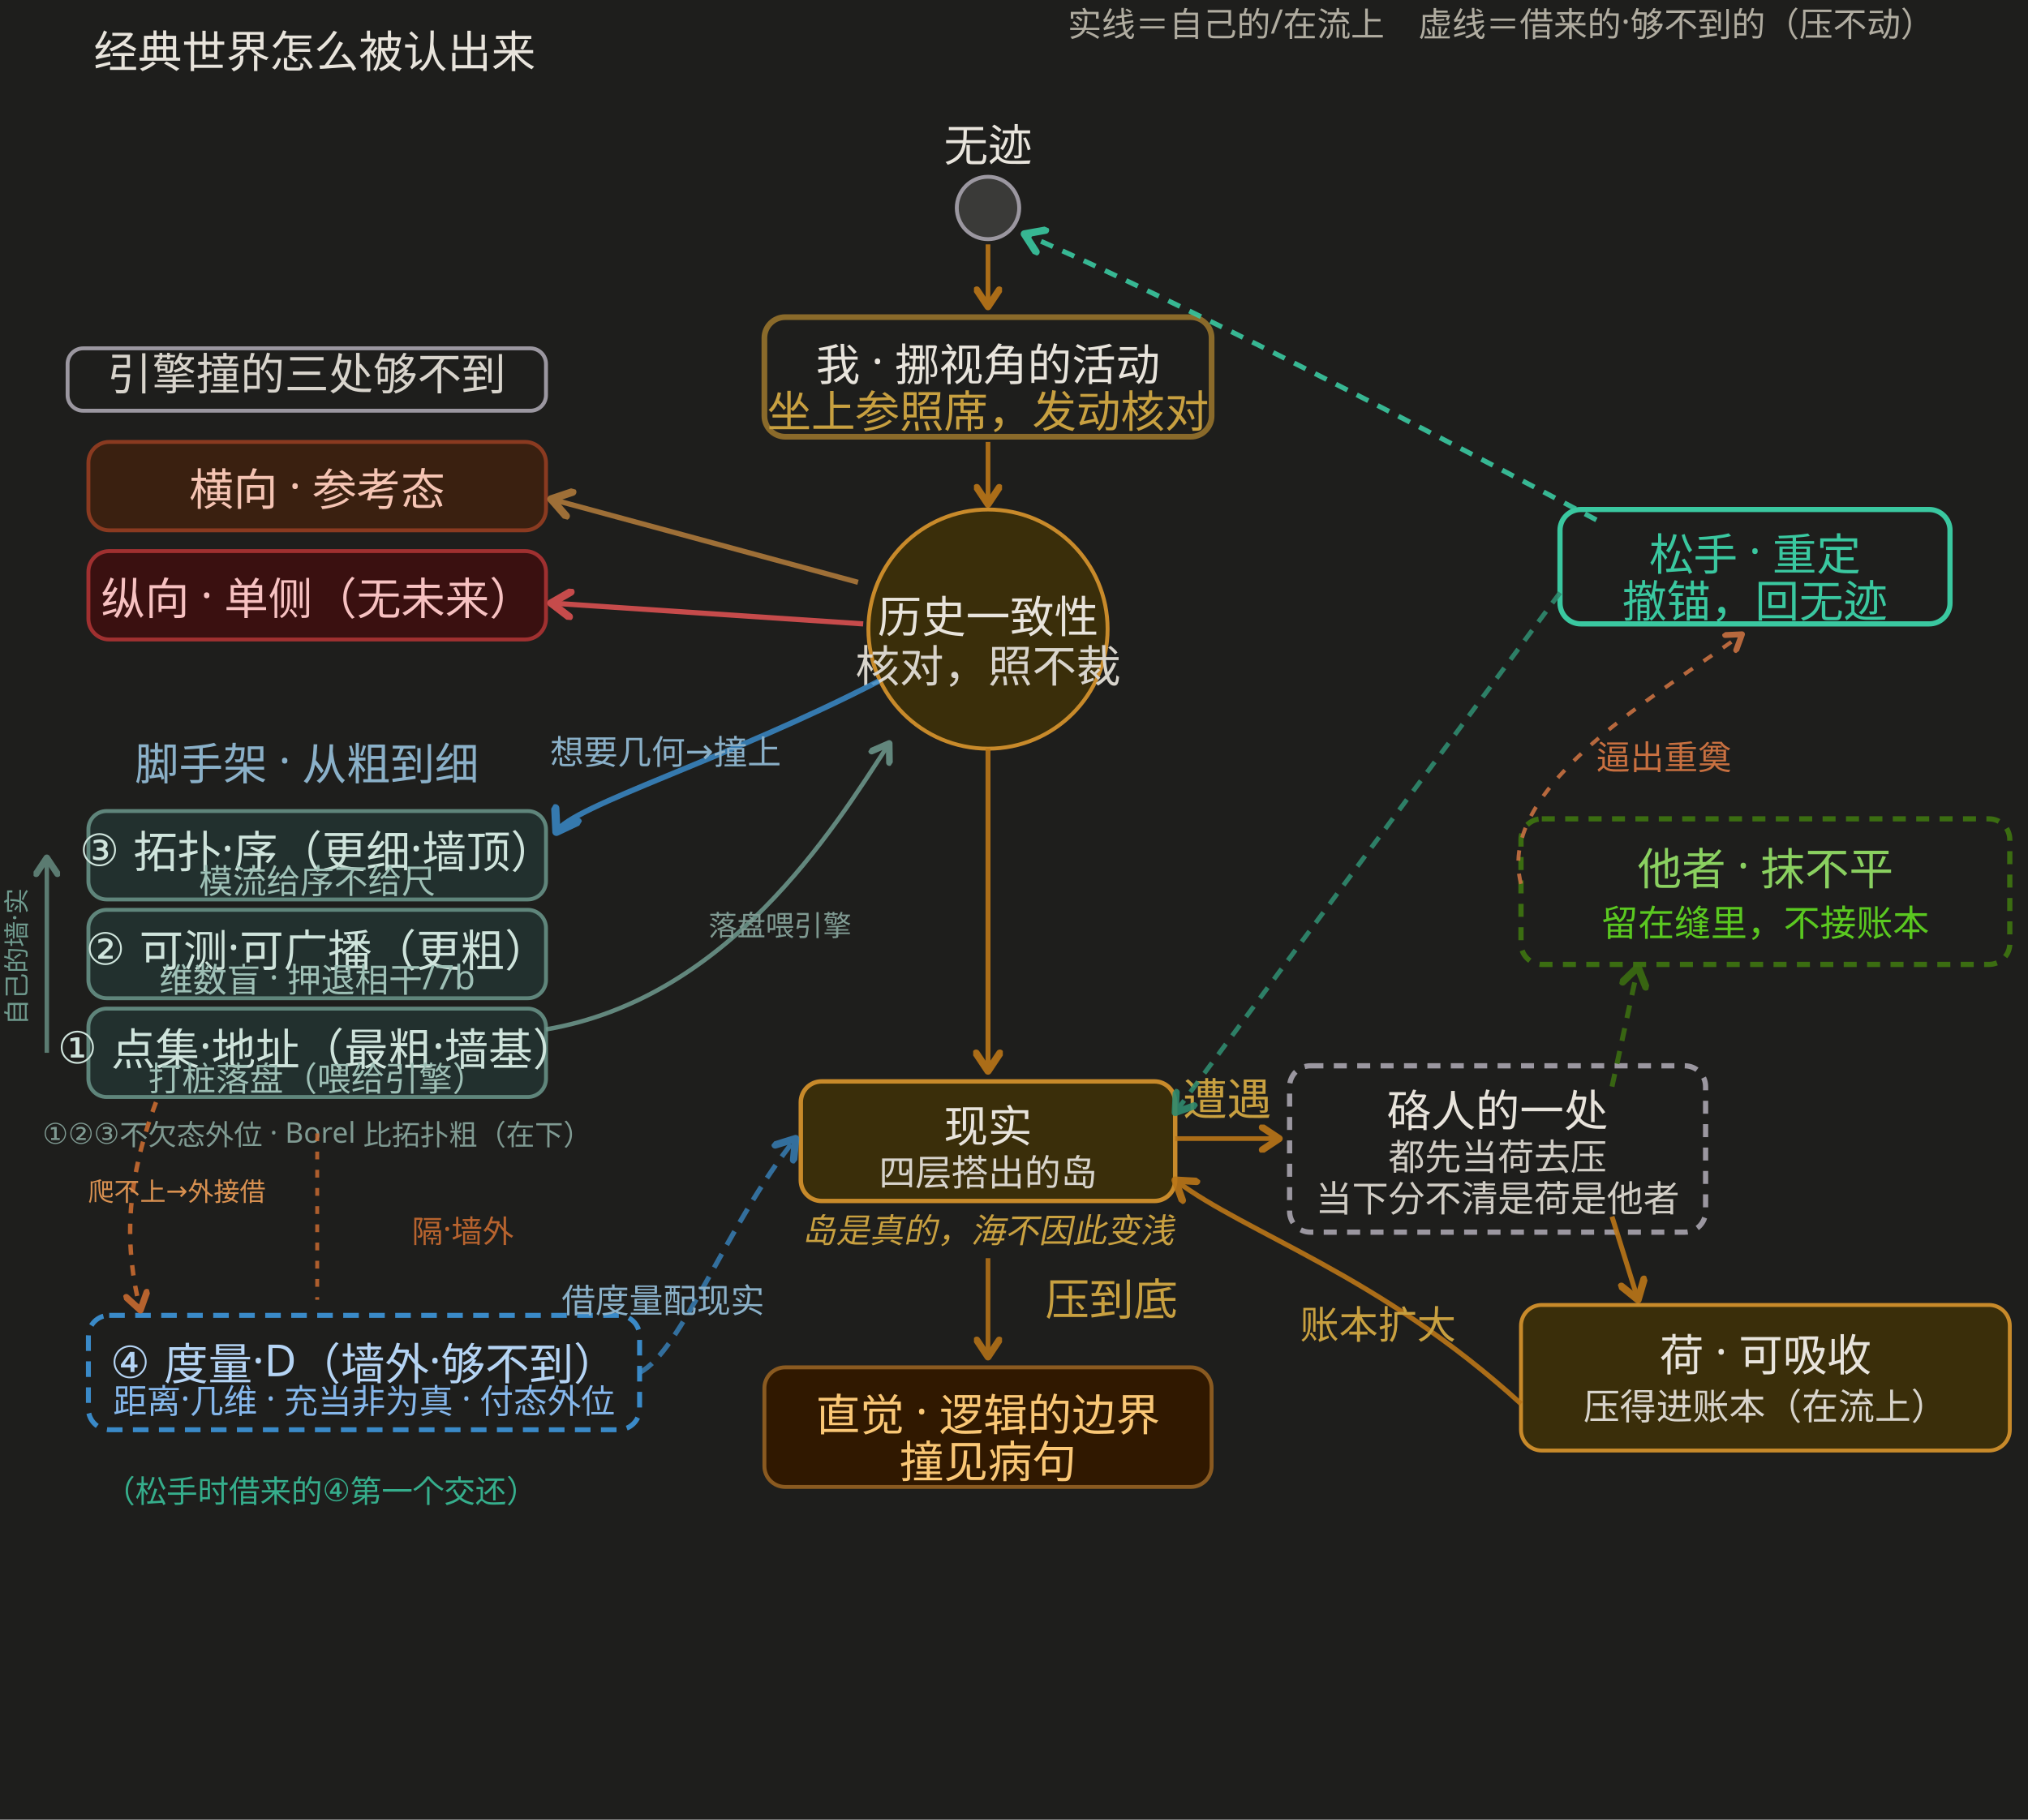
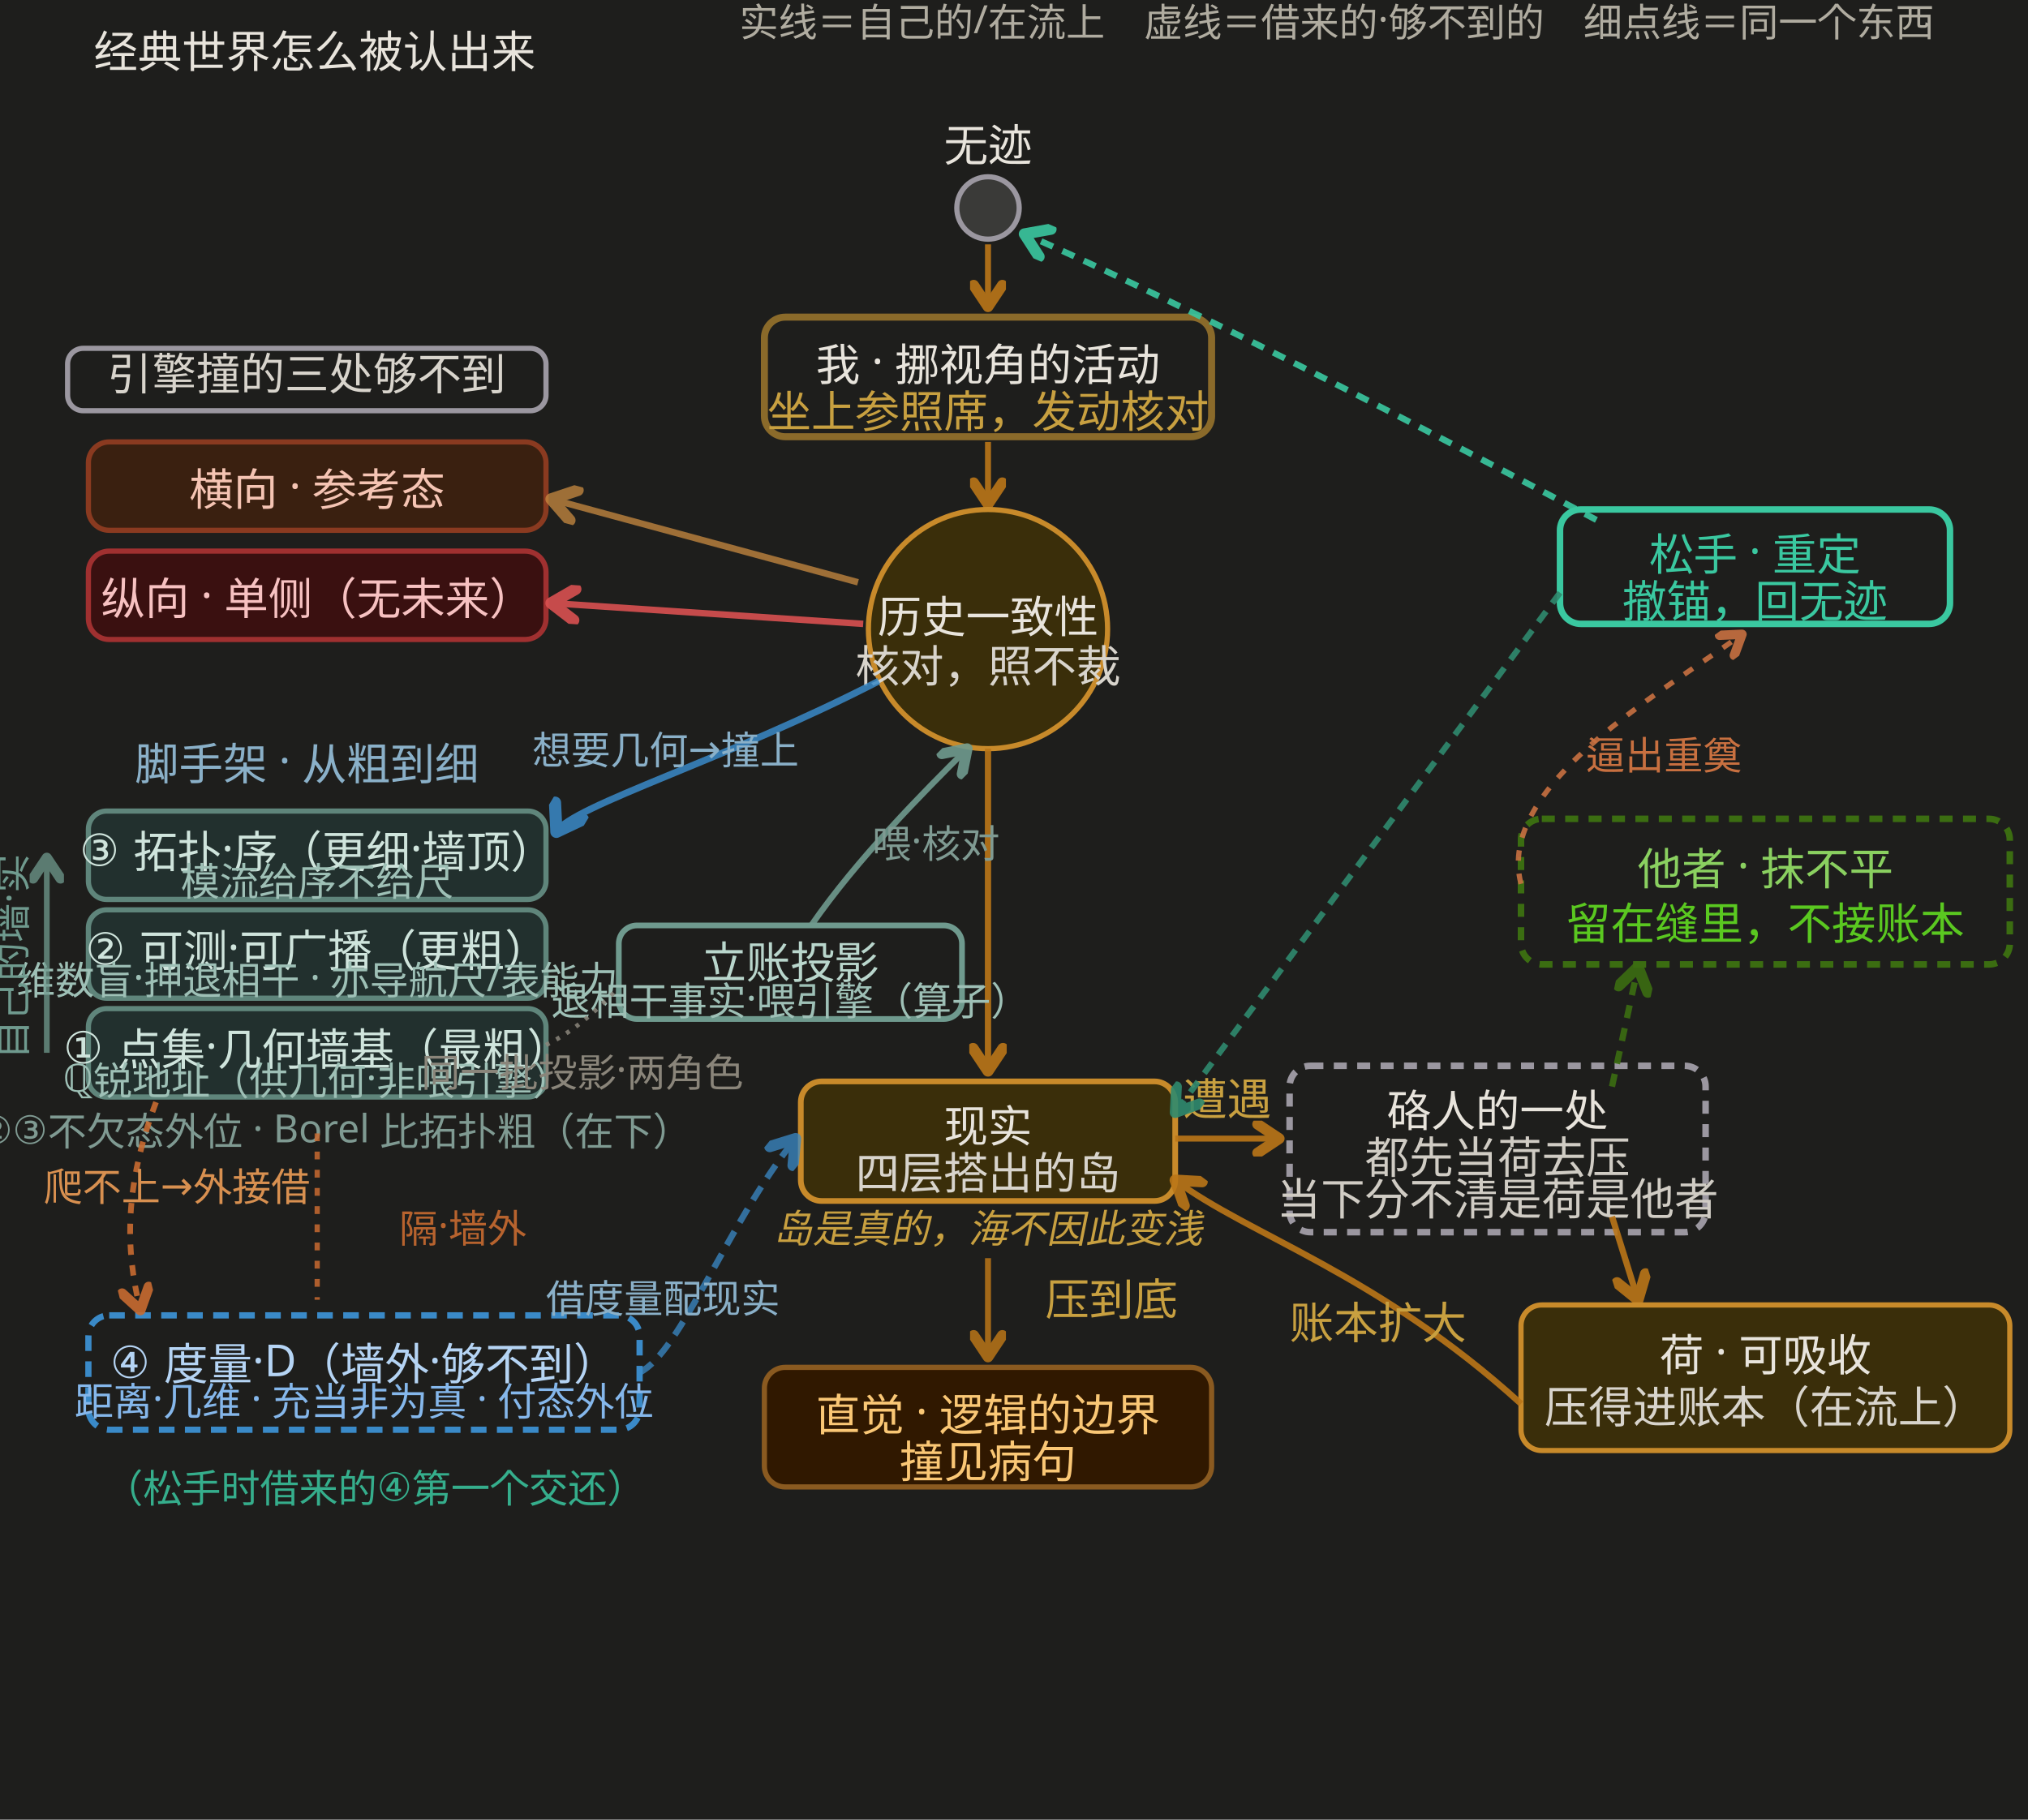
<svg xmlns="http://www.w3.org/2000/svg" preserveAspectRatio="xMidYMid meet" width="100%" viewBox="0 0 780 700" role="img">
+   <rect x="0" y="0" width="740" height="620" fill="#1e1e1c" />
  <rect x="0" y="0" width="780" height="700" fill="#1e1e1c" />
  <defs>
    <marker id="arrow" viewBox="0 0 10 10" refX="8" refY="5" markerWidth="6" markerHeight="6" orient="auto-start-reverse">
-       <path d="M2 1L8 5L2 9" fill="none" stroke="context-stroke" stroke-width="2.5" stroke-linecap="round" stroke-linejoin="round" />
+       <path d="M2 1L8 5L2 9" fill="none" stroke="context-stroke" stroke-width="3.0" stroke-linecap="round" stroke-linejoin="round" />
    </marker>
  </defs>
  <text x="36" y="26" fill="#e8e4dc" font-family="'Anthropic Sans',sans-serif" font-size="17" font-weight="500">经典世界怎么被认出来</text>
-   <text x="744" y="14" text-anchor="end" fill="#b0aca0" font-family="'Anthropic Sans',sans-serif" font-size="13">实线＝自己的/在流上　虚线＝借来的·够不到的（压不动）</text>
+   <text x="744" y="14" text-anchor="end" fill="#b0aca0" font-family="'Anthropic Sans',sans-serif" font-size="15">实线＝自己的/在流上　虚线＝借来的·够不到的　细点线＝同一个东西</text>
  <a href="02_start.html#scene-wuji" target="_top">
    <g>
-       <circle cx="380" cy="80" r="12" fill="#3a3a38" stroke="#9b97a0" stroke-width="1.5" />
+       <circle cx="380" cy="80" r="12" fill="#3a3a38" stroke="#9b97a0" stroke-width="2.0" />
      <text x="380" y="62" text-anchor="middle" fill="#e8e4dc" font-family="'Anthropic Sans',sans-serif" font-size="17" font-weight="500">无迹</text>
    </g>
  </a>
-   <line x1="380" y1="94" x2="380" y2="118" stroke="#ba7517" stroke-width="1.8" opacity="0.9" marker-end="url(#arrow)" />
+   <line x1="380" y1="94" x2="380" y2="118" stroke="#ba7517" stroke-width="2.3" opacity="0.9" marker-end="url(#arrow)" />
  <a href="07_worldtopos.html#scene-wo" target="_top">
    <g>
-       <rect x="294" y="122" width="172" height="46" rx="8" fill="none" stroke="#8a6a2a" stroke-width="2.2" />
+       <rect x="294" y="122" width="172" height="46" rx="8" fill="none" stroke="#8a6a2a" stroke-width="2.7" />
      <text x="380" y="139" text-anchor="middle" dominant-baseline="central" fill="#e8e4dc" font-family="'Anthropic Sans',sans-serif" font-size="17" font-weight="500">我 · 挪视角的活动</text>
      <text x="380" y="157" text-anchor="middle" dominant-baseline="central" fill="#c8a040" font-family="'Anthropic Sans',sans-serif" font-size="17">坐上参照席，发动核对</text>
    </g>
  </a>
-   <line x1="380" y1="170" x2="380" y2="194" stroke="#ba7517" stroke-width="1.8" opacity="0.9" marker-end="url(#arrow)" />
+   <line x1="380" y1="170" x2="380" y2="194" stroke="#ba7517" stroke-width="2.3" opacity="0.9" marker-end="url(#arrow)" />
  <a href="07_worldtopos.html#scene-lishi" target="_top">
    <g>
-       <circle cx="380" cy="242" r="46" fill="#3a2e0a" stroke="#c88a2a" stroke-width="1.5" />
+       <circle cx="380" cy="242" r="46" fill="#3a2e0a" stroke="#c88a2a" stroke-width="2.0" />
      <text x="380" y="236" text-anchor="middle" dominant-baseline="central" fill="#e8e4dc" font-family="'Anthropic Sans',sans-serif" font-size="17" font-weight="500">历史一致性</text>
      <text x="380" y="255" text-anchor="middle" dominant-baseline="central" fill="#d8d4cc" font-family="'Anthropic Sans',sans-serif" font-size="17">核对，照不裁</text>
    </g>
  </a>
-   <line x1="380" y1="288" x2="380" y2="412" stroke="#ba7517" stroke-width="1.9" opacity="0.9" marker-end="url(#arrow)" />
+   <line x1="380" y1="288" x2="380" y2="412" stroke="#ba7517" stroke-width="2.4" opacity="0.9" marker-end="url(#arrow)" />
  <a href="10_classicalworld.html#scene-xianshi" target="_top">
    <g>
-       <rect x="308" y="416" width="144" height="46" rx="8" fill="#3a2e0a" stroke="#c88a2a" stroke-width="1.7" />
+       <rect x="308" y="416" width="144" height="46" rx="8" fill="#3a2e0a" stroke="#c88a2a" stroke-width="2.2" />
      <text x="380" y="432" text-anchor="middle" dominant-baseline="central" fill="#e8e4dc" font-family="'Anthropic Sans',sans-serif" font-size="17" font-weight="500">现实</text>
-       <text x="380" y="450" text-anchor="middle" dominant-baseline="central" fill="#d8d4cc" font-family="'Anthropic Sans',sans-serif" font-size="14">四层搭出的岛</text>
+       <text x="380" y="450" text-anchor="middle" dominant-baseline="central" fill="#d8d4cc" font-family="'Anthropic Sans',sans-serif" font-size="17">四层搭出的岛</text>
    </g>
  </a>
-   <text x="380" y="478" text-anchor="middle" fill="#c8a040" font-family="'Anthropic Sans',sans-serif" font-size="13" font-style="italic">岛是真的，海不因此变浅</text>
-   <line x1="380" y1="484" x2="380" y2="522" stroke="#ba7517" stroke-width="1.8" opacity="0.85" marker-end="url(#arrow)" />
+   <text x="380" y="478" text-anchor="middle" fill="#c8a040" font-family="'Anthropic Sans',sans-serif" font-size="15" font-style="italic">岛是真的，海不因此变浅</text>
+   <line x1="380" y1="484" x2="380" y2="522" stroke="#ba7517" stroke-width="2.3" opacity="0.85" marker-end="url(#arrow)" />
  <text x="402" y="506" fill="#c8a040" font-family="'Anthropic Sans',sans-serif" font-size="17">压到底</text>
  <a href="08_intuition.html#scene-luoji" target="_top">
    <g>
-       <rect x="294" y="526" width="172" height="46" rx="8" fill="#301800" stroke="#8a5a20" stroke-width="1.5" />
+       <rect x="294" y="526" width="172" height="46" rx="8" fill="#301800" stroke="#8a5a20" stroke-width="2.0" />
      <text x="380" y="543" text-anchor="middle" dominant-baseline="central" fill="#FAC775" font-family="'Anthropic Sans',sans-serif" font-size="17" font-weight="500">直觉 · 逻辑的边界</text>
      <text x="380" y="561" text-anchor="middle" dominant-baseline="central" fill="#FAC775" font-family="'Anthropic Sans',sans-serif" font-size="17">撞见病句</text>
    </g>
  </a>
  <a href="05_unknowable.html#scene-sanzhong" target="_top">
    <g>
      <text x="118" y="150" text-anchor="middle" fill="#d8d4cc" font-family="'Anthropic Sans',sans-serif" font-size="17">引擎撞的三处够不到</text>
-       <rect x="26" y="134" width="184" height="24" rx="6" fill="none" stroke="#9b97a0" stroke-width="1.5" />
+       <rect x="26" y="134" width="184" height="24" rx="6" fill="none" stroke="#9b97a0" stroke-width="2.0" />
    </g>
  </a>
  <a href="04_intentionality.html#scene-heng" target="_top">
    <g>
-       <rect x="34" y="170" width="176" height="34" rx="8" fill="#3a2010" stroke="#8a3a20" stroke-width="1.5" />
+       <rect x="34" y="170" width="176" height="34" rx="8" fill="#3a2010" stroke="#8a3a20" stroke-width="2.0" />
      <text x="122" y="187" text-anchor="middle" dominant-baseline="central" fill="#F5C4B3" font-family="'Anthropic Sans',sans-serif" font-size="17" font-weight="500">横向 · 参考态</text>
    </g>
  </a>
-   <line x1="330" y1="224" x2="212" y2="192" stroke="#c88a40" stroke-width="2.0" opacity="0.75" marker-end="url(#arrow)" />
+   <line x1="330" y1="224" x2="212" y2="192" stroke="#c88a40" stroke-width="2.5" opacity="0.75" marker-end="url(#arrow)" />
  <a href="03_twostreams.html#scene-zong" target="_top">
    <g>
-       <rect x="34" y="212" width="176" height="34" rx="8" fill="#3a1010" stroke="#a03030" stroke-width="1.5" />
+       <rect x="34" y="212" width="176" height="34" rx="8" fill="#3a1010" stroke="#a03030" stroke-width="2.0" />
      <text x="122" y="229" text-anchor="middle" dominant-baseline="central" fill="#F7C1C1" font-family="'Anthropic Sans',sans-serif" font-size="17" font-weight="500">纵向 · 单侧（无未来）</text>
    </g>
  </a>
-   <line x1="332" y1="240" x2="212" y2="232" stroke="#d85050" stroke-width="2.0" opacity="0.9" marker-end="url(#arrow)" />
+   <line x1="332" y1="240" x2="212" y2="232" stroke="#d85050" stroke-width="2.5" opacity="0.9" marker-end="url(#arrow)" />
  <text x="118" y="300" text-anchor="middle" fill="#8ab0c8" font-family="'Anthropic Sans',sans-serif" font-size="17" font-weight="500">脚手架 · 从粗到细</text>
-   <path d="M338 262 C 280 292, 220 310, 214 320" fill="none" stroke="#3a8ac8" stroke-width="2.1" opacity="0.85" marker-end="url(#arrow)" />
-   <text x="256" y="294" text-anchor="middle" fill="#8ab0c8" font-family="'Anthropic Sans',sans-serif" font-size="13">想要几何→撞上</text>
+   <path d="M338 262 C 280 292, 220 310, 214 320" fill="none" stroke="#3a8ac8" stroke-width="2.6" opacity="0.85" marker-end="url(#arrow)" />
+   <text x="256" y="294" text-anchor="middle" fill="#8ab0c8" font-family="'Anthropic Sans',sans-serif" font-size="15">想要几何→撞上</text>
  <g>
-     <rect x="34" y="312" width="176" height="34" rx="7" fill="#22302e" stroke="#5f857b" stroke-width="1.5" />
+     <rect x="34" y="312" width="176" height="34" rx="7" fill="#22302e" stroke="#5f857b" stroke-width="2.0" />
    <text x="122" y="324" text-anchor="middle" dominant-baseline="central" fill="#cfe4dc" font-family="'Anthropic Sans',sans-serif" font-size="17" font-weight="500">③ 拓扑·序（更细·墙顶）</text>
-     <text x="122" y="338" text-anchor="middle" dominant-baseline="central" fill="#9ec0b6" font-family="'Anthropic Sans',sans-serif" font-size="13">模流给序不给尺</text>
+     <text x="122" y="338" text-anchor="middle" dominant-baseline="central" fill="#9ec0b6" font-family="'Anthropic Sans',sans-serif" font-size="15">模流给序不给尺</text>
  </g>
  <g>
-     <rect x="34" y="350" width="176" height="34" rx="7" fill="#22302e" stroke="#5f857b" stroke-width="1.5" />
+     <rect x="34" y="350" width="176" height="34" rx="7" fill="#22302e" stroke="#5f857b" stroke-width="2.0" />
    <text x="122" y="362" text-anchor="middle" dominant-baseline="central" fill="#cfe4dc" font-family="'Anthropic Sans',sans-serif" font-size="17" font-weight="500">② 可测·可广播（更粗）</text>
-     <text x="122" y="376" text-anchor="middle" dominant-baseline="central" fill="#9ec0b6" font-family="'Anthropic Sans',sans-serif" font-size="13">维数盲 · 押退相干/7b</text>
+     <text x="122" y="376" text-anchor="middle" dominant-baseline="central" fill="#9ec0b6" font-family="'Anthropic Sans',sans-serif" font-size="15">维数盲·押退相干 · 亦导航尺/表能力</text>
  </g>
  <g>
-     <rect x="34" y="388" width="176" height="34" rx="7" fill="#22302e" stroke="#5f857b" stroke-width="1.5" />
-     <text x="122" y="400" text-anchor="middle" dominant-baseline="central" fill="#cfe4dc" font-family="'Anthropic Sans',sans-serif" font-size="17" font-weight="500">① 点集·地址（最粗·墙基）</text>
-     <text x="122" y="414" text-anchor="middle" dominant-baseline="central" fill="#9ec0b6" font-family="'Anthropic Sans',sans-serif" font-size="13">打桩落盘（喂给引擎）</text>
+     <rect x="34" y="388" width="176" height="34" rx="7" fill="#22302e" stroke="#5f857b" stroke-width="2.0" />
+     <text x="122" y="400" text-anchor="middle" dominant-baseline="central" fill="#cfe4dc" font-family="'Anthropic Sans',sans-serif" font-size="17" font-weight="500">① 点集·几何墙基（最粗）</text>
+     <text x="122" y="414" text-anchor="middle" dominant-baseline="central" fill="#9ec0b6" font-family="'Anthropic Sans',sans-serif" font-size="15">ℚ锐地址（供几何·非喂引擎）</text>
  </g>
-   <line x1="18" y1="405" x2="18" y2="330" stroke="#6f9a8e" stroke-width="1.7" opacity="0.75" marker-end="url(#arrow)" />
-   <text x="10" y="368" text-anchor="middle" fill="#6f9a8e" font-family="'Anthropic Sans',sans-serif" font-size="10" transform="rotate(-90 10 368)">自己的墙·实</text>
-   <text x="122" y="440" text-anchor="middle" fill="#7f9a92" font-family="'Anthropic Sans',sans-serif" font-size="11">①②③不欠态外位 · Borel 比拓扑粗（在下）</text>
-   <path d="M210 396 C 280 384, 320 320, 342 286" fill="none" stroke="#6f9a8e" stroke-width="1.7" opacity="0.85" marker-end="url(#arrow)" />
-   <text x="300" y="360" text-anchor="middle" fill="#7f9a92" font-family="'Anthropic Sans',sans-serif" font-size="11">落盘喂引擎</text>
-   <line x1="122" y1="436" x2="122" y2="500" stroke="#c86a30" stroke-width="1.5" stroke-dasharray="3 4" opacity="0.85" />
-   <text x="178" y="478" text-anchor="middle" fill="#c86a30" font-family="'Anthropic Sans',sans-serif" font-size="12" opacity="0.9">隔·墙外</text>
+   <line x1="18" y1="405" x2="18" y2="330" stroke="#6f9a8e" stroke-width="2.2" opacity="0.75" marker-end="url(#arrow)" />
+   <text x="10" y="368" text-anchor="middle" fill="#6f9a8e" font-family="'Anthropic Sans',sans-serif" font-size="15" transform="rotate(-90 10 368)">自己的墙·实</text>
+   <text x="122" y="440" text-anchor="middle" fill="#7f9a92" font-family="'Anthropic Sans',sans-serif" font-size="15">①②③不欠态外位 · Borel 比拓扑粗（在下）</text>
+   <g>
+     <rect x="238" y="356" width="132" height="36" rx="7" fill="none" stroke="#6f9a8e" stroke-width="2.2" />
+     <text x="304" y="369" text-anchor="middle" dominant-baseline="central" fill="#b9d6cc" font-family="'Anthropic Sans',sans-serif" font-size="17" font-weight="500">立账投影</text>
+     <text x="304" y="384" text-anchor="middle" dominant-baseline="central" fill="#9ec0b6" font-family="'Anthropic Sans',sans-serif" font-size="15">退相干事实·喂引擎（算子）</text>
+   </g>
+   <path d="M312 356 C 330 330, 355 305, 372 288" fill="none" stroke="#6f9a8e" stroke-width="2.3" opacity="0.9" marker-end="url(#arrow)" />
+   <text x="360" y="330" text-anchor="middle" fill="#7f9a92" font-family="'Anthropic Sans',sans-serif" font-size="15">喂·核对</text>
+   <path d="M210 402 C 222 396, 230 388, 238 380" fill="none" stroke="#8a857a" stroke-width="1.7" opacity="0.85" stroke-dasharray="1.5 3" />
+   <text x="224" y="418" text-anchor="middle" fill="#8a857a" font-family="'Anthropic Sans',sans-serif" font-size="15">同一批投影·两角色</text>
+   <line x1="122" y1="436" x2="122" y2="500" stroke="#c86a30" stroke-width="2.0" stroke-dasharray="3 4" opacity="0.85" />
+   <text x="178" y="478" text-anchor="middle" fill="#c86a30" font-family="'Anthropic Sans',sans-serif" font-size="15" opacity="0.9">隔·墙外</text>
  <a href="09_assertion.html#scene-dui" target="_top">
    <g>
-       <rect x="34" y="506" width="212" height="44" rx="8" fill="none" stroke="#3a8ac8" stroke-width="1.9" stroke-dasharray="6 4" />
+       <rect x="34" y="506" width="212" height="44" rx="8" fill="none" stroke="#3a8ac8" stroke-width="2.4" stroke-dasharray="6 4" />
      <text x="140" y="521" text-anchor="middle" dominant-baseline="central" fill="#B5D4F4" font-family="'Anthropic Sans',sans-serif" font-size="17" font-weight="500">④ 度量·D（墙外·够不到）</text>
-       <text x="140" y="538" text-anchor="middle" dominant-baseline="central" fill="#85B7EB" font-family="'Anthropic Sans',sans-serif" font-size="13">距离·几维 · 充当非为真 · 付态外位</text>
+       <text x="140" y="538" text-anchor="middle" dominant-baseline="central" fill="#85B7EB" font-family="'Anthropic Sans',sans-serif" font-size="15">距离·几维 · 充当非为真 · 付态外位</text>
    </g>
  </a>
-   <path d="M60 424 C 48 456, 48 480, 54 504" fill="none" stroke="#c86a30" stroke-width="1.7" opacity="0.9" stroke-dasharray="4 4" marker-end="url(#arrow)" />
-   <text x="68" y="462" text-anchor="middle" fill="#d89050" font-family="'Anthropic Sans',sans-serif" font-size="10">爬不上→外接借</text>
-   <path d="M246 528 C 262 520, 280 470, 306 438" fill="none" stroke="#3a8ac8" stroke-width="1.9" opacity="0.75" stroke-dasharray="6 4" marker-end="url(#arrow)" />
-   <text x="255" y="505" text-anchor="middle" fill="#8ab0c8" font-family="'Anthropic Sans',sans-serif" font-size="13">借度量配现实</text>
-   <line x1="452" y1="438" x2="492" y2="438" stroke="#ba7517" stroke-width="1.8" opacity="0.9" marker-end="url(#arrow)" />
+   <path d="M60 424 C 48 456, 48 480, 54 504" fill="none" stroke="#c86a30" stroke-width="2.2" opacity="0.9" stroke-dasharray="4 4" marker-end="url(#arrow)" />
+   <text x="68" y="462" text-anchor="middle" fill="#d89050" font-family="'Anthropic Sans',sans-serif" font-size="15">爬不上→外接借</text>
+   <path d="M246 528 C 262 520, 280 470, 306 438" fill="none" stroke="#3a8ac8" stroke-width="2.4" opacity="0.75" stroke-dasharray="6 4" marker-end="url(#arrow)" />
+   <text x="255" y="505" text-anchor="middle" fill="#8ab0c8" font-family="'Anthropic Sans',sans-serif" font-size="15">借度量配现实</text>
+   <line x1="452" y1="438" x2="492" y2="438" stroke="#ba7517" stroke-width="2.3" opacity="0.9" marker-end="url(#arrow)" />
  <text x="472" y="429" text-anchor="middle" fill="#c8a040" font-family="'Anthropic Sans',sans-serif" font-size="17">遭遇</text>
  <g>
-     <rect x="496" y="410" width="160" height="64" rx="8" fill="none" stroke="#9b97a0" stroke-width="2.0" stroke-dasharray="5 4" />
+     <rect x="496" y="410" width="160" height="64" rx="8" fill="none" stroke="#9b97a0" stroke-width="2.5" stroke-dasharray="5 4" />
    <text x="576" y="426" text-anchor="middle" dominant-baseline="central" fill="#e8e4dc" font-family="'Anthropic Sans',sans-serif" font-size="17" font-weight="500">硌人的一处</text>
-     <text x="576" y="444" text-anchor="middle" dominant-baseline="central" fill="#d0ccc4" font-family="'Anthropic Sans',sans-serif" font-size="14">都先当荷去压</text>
-     <text x="576" y="460" text-anchor="middle" dominant-baseline="central" fill="#d0ccc4" font-family="'Anthropic Sans',sans-serif" font-size="14">当下分不清是荷是他者</text>
+     <text x="576" y="444" text-anchor="middle" dominant-baseline="central" fill="#d0ccc4" font-family="'Anthropic Sans',sans-serif" font-size="17">都先当荷去压</text>
+     <text x="576" y="460" text-anchor="middle" dominant-baseline="central" fill="#d0ccc4" font-family="'Anthropic Sans',sans-serif" font-size="17">当下分不清是荷是他者</text>
  </g>
-   <line x1="620" y1="418" x2="630" y2="372" stroke="#3b6d11" stroke-width="1.9" opacity="0.9" stroke-dasharray="5 4" marker-end="url(#arrow)" />
+   <line x1="620" y1="418" x2="630" y2="372" stroke="#3b6d11" stroke-width="2.4" opacity="0.9" stroke-dasharray="5 4" marker-end="url(#arrow)" />
  <g>
-     <rect x="585" y="315" width="188" height="56" rx="8" fill="none" stroke="#3b6d11" stroke-width="2.0" stroke-dasharray="5 4" />
+     <rect x="585" y="315" width="188" height="56" rx="8" fill="none" stroke="#3b6d11" stroke-width="2.5" stroke-dasharray="5 4" />
    <text x="679" y="333" text-anchor="middle" dominant-baseline="central" fill="#8ad060" font-family="'Anthropic Sans',sans-serif" font-size="17" font-weight="500">他者 · 抹不平</text>
-     <text x="679" y="354" text-anchor="middle" dominant-baseline="central" fill="#5ac820" font-family="'Anthropic Sans',sans-serif" font-size="14">留在缝里，不接账本</text>
+     <text x="679" y="354" text-anchor="middle" dominant-baseline="central" fill="#5ac820" font-family="'Anthropic Sans',sans-serif" font-size="17">留在缝里，不接账本</text>
  </g>
-   <path d="M585 340 C 575 302, 640 266, 670 244" fill="none" stroke="#c87040" stroke-width="1.5" opacity="0.9" stroke-dasharray="4 5" marker-end="url(#arrow)" />
-   <text x="640" y="296" text-anchor="middle" fill="#c87040" font-family="'Anthropic Sans',sans-serif" font-size="13">逼出重奠</text>
-   <line x1="620" y1="468" x2="630" y2="500" stroke="#ba7517" stroke-width="1.9" opacity="0.9" marker-end="url(#arrow)" />
+   <path d="M585 340 C 575 302, 640 266, 670 244" fill="none" stroke="#c87040" stroke-width="2.0" opacity="0.9" stroke-dasharray="4 5" marker-end="url(#arrow)" />
+   <text x="640" y="296" text-anchor="middle" fill="#c87040" font-family="'Anthropic Sans',sans-serif" font-size="15">逼出重奠</text>
+   <line x1="620" y1="468" x2="630" y2="500" stroke="#ba7517" stroke-width="2.4" opacity="0.9" marker-end="url(#arrow)" />
  <a href="06_theother.html#scene-he" target="_top">
    <g>
-       <rect x="585" y="502" width="188" height="56" rx="8" fill="#3a2e0a" stroke="#c88a2a" stroke-width="1.5" />
+       <rect x="585" y="502" width="188" height="56" rx="8" fill="#3a2e0a" stroke="#c88a2a" stroke-width="2.0" />
      <text x="679" y="520" text-anchor="middle" dominant-baseline="central" fill="#e8e4dc" font-family="'Anthropic Sans',sans-serif" font-size="17" font-weight="500">荷 · 可吸收</text>
-       <text x="679" y="540" text-anchor="middle" dominant-baseline="central" fill="#d8d4cc" font-family="'Anthropic Sans',sans-serif" font-size="14">压得进账本（在流上）</text>
+       <text x="679" y="540" text-anchor="middle" dominant-baseline="central" fill="#d8d4cc" font-family="'Anthropic Sans',sans-serif" font-size="17">压得进账本（在流上）</text>
    </g>
  </a>
-   <path d="M585 540 C 530 490, 480 475, 452 454" fill="none" stroke="#ba7517" stroke-width="1.9" opacity="0.9" marker-end="url(#arrow)" />
-   <text x="530" y="515" text-anchor="middle" fill="#c8a040" font-family="'Anthropic Sans',sans-serif" font-size="15">账本扩大</text>
+   <path d="M585 540 C 530 490, 480 475, 452 454" fill="none" stroke="#ba7517" stroke-width="2.4" opacity="0.9" marker-end="url(#arrow)" />
+   <text x="530" y="515" text-anchor="middle" fill="#c8a040" font-family="'Anthropic Sans',sans-serif" font-size="17">账本扩大</text>
  <a href="12_epilogue.html#scene-songshou" target="_top">
    <g>
-       <rect x="600" y="196" width="150" height="44" rx="8" fill="none" stroke="#3ac8a0" stroke-width="2.0" />
+       <rect x="600" y="196" width="150" height="44" rx="8" fill="none" stroke="#3ac8a0" stroke-width="2.5" />
      <text x="675" y="212" text-anchor="middle" dominant-baseline="central" fill="#3ac8a0" font-family="'Anthropic Sans',sans-serif" font-size="17" font-weight="500">松手 · 重定</text>
      <text x="675" y="230" text-anchor="middle" dominant-baseline="central" fill="#3ac8a0" font-family="'Anthropic Sans',sans-serif" font-size="17">撤锚，回无迹</text>
    </g>
  </a>
-   <line x1="600" y1="228" x2="452" y2="428" stroke="#2f8a6e" stroke-width="1.8" opacity="0.9" stroke-dasharray="5 4" marker-end="url(#arrow)" />
-   <path d="M614 200 C 520 150, 440 110, 394 90" fill="none" stroke="#3ac8a0" stroke-width="1.9" opacity="0.9" stroke-dasharray="5 4" marker-end="url(#arrow)" />
-   <text x="40" y="578" text-anchor="start" fill="#3ac8a0" font-family="'Anthropic Sans',sans-serif" font-size="12" opacity="0.85">（松手时借来的④第一个交还）</text>
+   <line x1="600" y1="228" x2="452" y2="428" stroke="#2f8a6e" stroke-width="2.3" opacity="0.9" stroke-dasharray="5 4" marker-end="url(#arrow)" />
+   <path d="M614 200 C 520 150, 440 110, 394 90" fill="none" stroke="#3ac8a0" stroke-width="2.4" opacity="0.9" stroke-dasharray="5 4" marker-end="url(#arrow)" />
+   <text x="40" y="578" text-anchor="start" fill="#3ac8a0" font-family="'Anthropic Sans',sans-serif" font-size="15" opacity="0.85">（松手时借来的④第一个交还）</text>
</svg>
